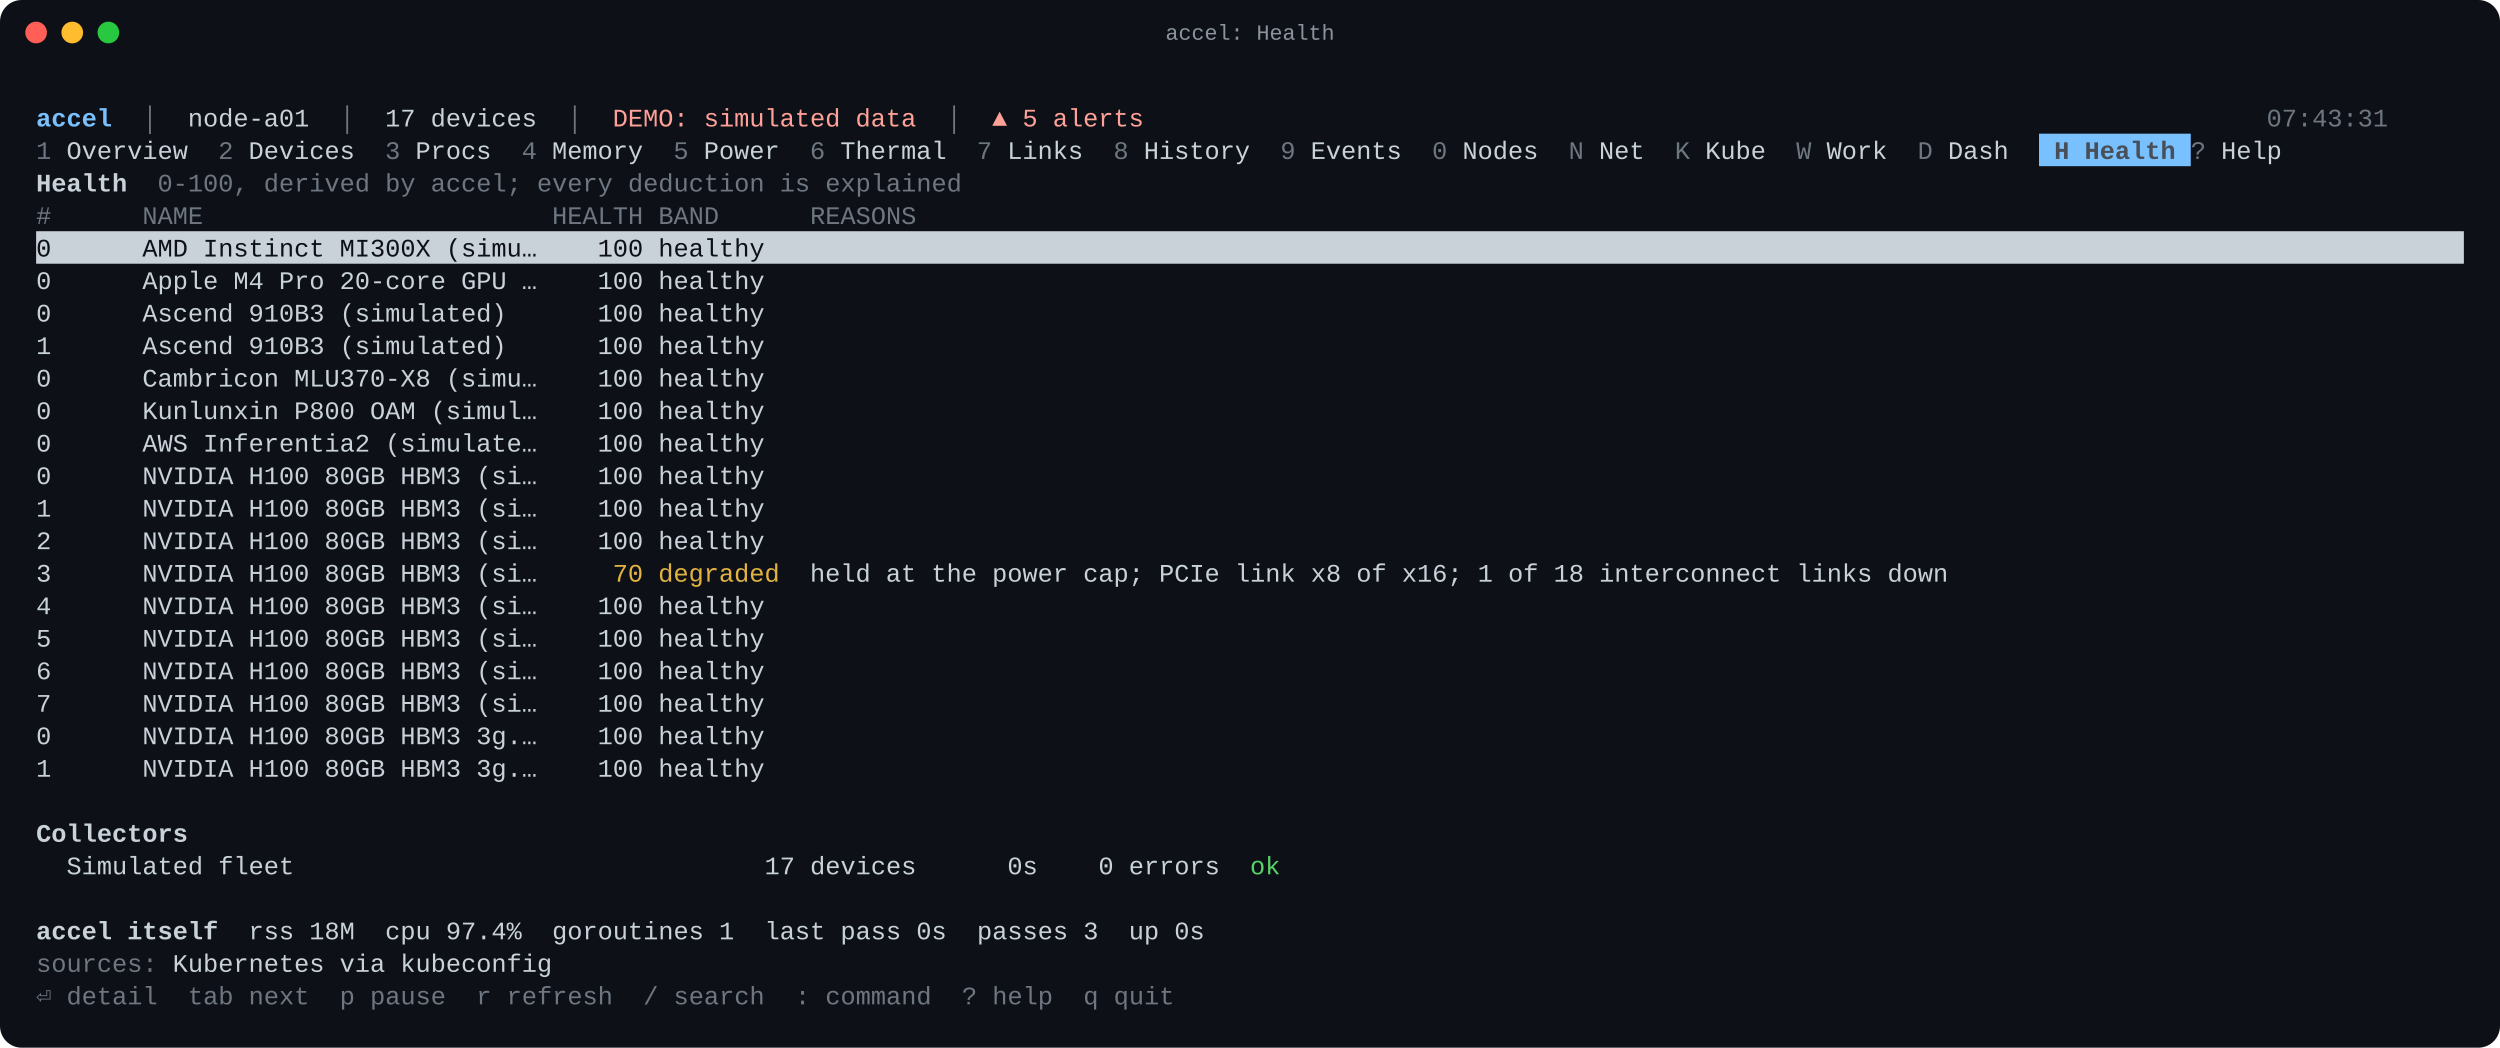
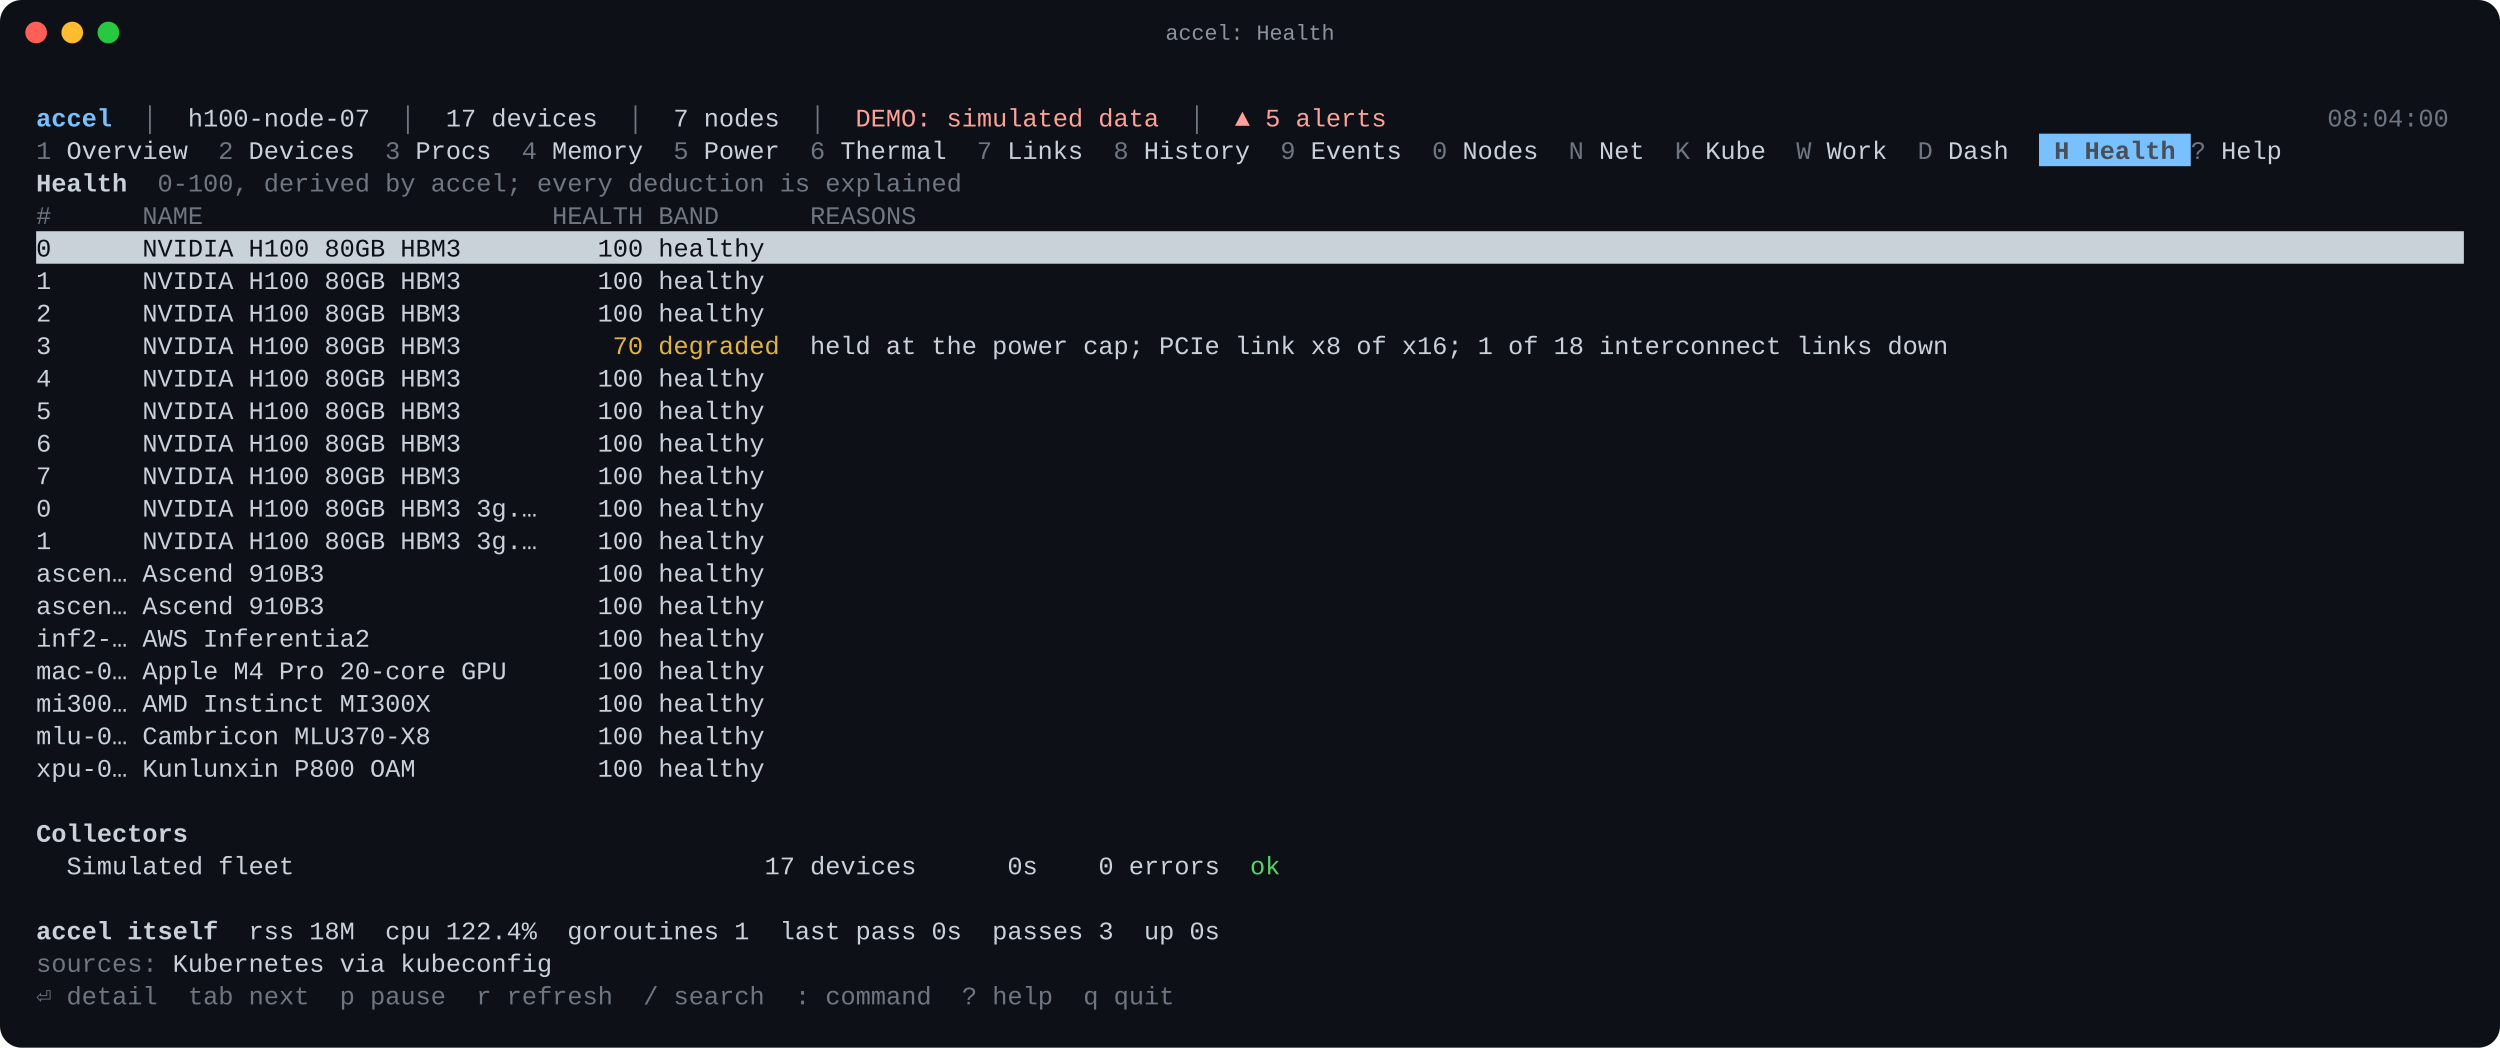
<svg xmlns="http://www.w3.org/2000/svg" width="1384" height="580" viewBox="0 0 1384 580" font-family="JetBrains Mono, SFMono-Regular, Menlo, Consolas, Liberation Mono, monospace" font-size="14">
  <rect width="100%" height="100%" rx="12" fill="#0d1117" />
  <circle cx="20" cy="18" r="6" fill="#ff5f57" />
  <circle cx="40" cy="18" r="6" fill="#febc2e" />
  <circle cx="60" cy="18" r="6" fill="#28c840" />
  <text x="50%" y="22" text-anchor="middle" fill="#8b949e" font-size="12">accel: Health</text>
  <g xml:space="preserve">
    <text y="70.0" fill="#c9d1d9" xml:space="preserve" style="white-space:pre">
      <tspan x="20.0" fill="#79c0ff" font-weight="bold">accel</tspan>
      <tspan x="62.0" fill="#6e7681">  │  </tspan>
-       <tspan x="104.0">node-a01</tspan>
-       <tspan x="171.2" fill="#6e7681">  │  </tspan>
-       <tspan x="213.2">17 devices</tspan>
-       <tspan x="297.2" fill="#6e7681">  │  </tspan>
-       <tspan x="339.2" fill="#ffa198">DEMO: simulated data</tspan>
-       <tspan x="507.2" fill="#6e7681">  │  </tspan>
-       <tspan x="549.2" fill="#ffa198">▲ 5 alerts</tspan>
-       <tspan x="1254.8" fill="#6e7681">07:43:31</tspan>
+       <tspan x="104.0">h100-node-07</tspan>
+       <tspan x="204.8" fill="#6e7681">  │  </tspan>
+       <tspan x="246.8">17 devices</tspan>
+       <tspan x="330.8" fill="#6e7681">  │  </tspan>
+       <tspan x="372.8">7 nodes</tspan>
+       <tspan x="431.6" fill="#6e7681">  │  </tspan>
+       <tspan x="473.6" fill="#ffa198">DEMO: simulated data</tspan>
+       <tspan x="641.6" fill="#6e7681">  │  </tspan>
+       <tspan x="683.6" fill="#ffa198">▲ 5 alerts</tspan>
+       <tspan x="1288.4" fill="#6e7681">08:04:00</tspan>
    </text>
    <rect x="1128.8" y="74.0" width="84.0" height="18.0" fill="#79c0ff" />
    <text y="88.0" fill="#c9d1d9" xml:space="preserve" style="white-space:pre">
      <tspan x="20.0" fill="#6e7681">1</tspan>
      <tspan x="28.4"> Overview  </tspan>
      <tspan x="120.8" fill="#6e7681">2</tspan>
      <tspan x="129.2"> Devices  </tspan>
      <tspan x="213.2" fill="#6e7681">3</tspan>
      <tspan x="221.6"> Procs  </tspan>
      <tspan x="288.8" fill="#6e7681">4</tspan>
      <tspan x="297.2"> Memory  </tspan>
      <tspan x="372.8" fill="#6e7681">5</tspan>
      <tspan x="381.2"> Power  </tspan>
      <tspan x="448.4" fill="#6e7681">6</tspan>
      <tspan x="456.8"> Thermal  </tspan>
      <tspan x="540.8" fill="#6e7681">7</tspan>
      <tspan x="549.2"> Links  </tspan>
      <tspan x="616.4" fill="#6e7681">8</tspan>
      <tspan x="624.8"> History  </tspan>
      <tspan x="708.8" fill="#6e7681">9</tspan>
      <tspan x="717.2"> Events  </tspan>
      <tspan x="792.8" fill="#6e7681">0</tspan>
      <tspan x="801.2"> Nodes  </tspan>
      <tspan x="868.4" fill="#6e7681">N</tspan>
      <tspan x="876.8"> Net  </tspan>
      <tspan x="927.2" fill="#6e7681">K</tspan>
      <tspan x="935.6"> Kube  </tspan>
      <tspan x="994.4" fill="#6e7681">W</tspan>
      <tspan x="1002.8"> Work  </tspan>
      <tspan x="1061.6" fill="#6e7681">D</tspan>
      <tspan x="1070.0"> Dash  </tspan>
      <tspan x="1128.8" fill="#484f58" font-weight="bold"> H Health </tspan>
      <tspan x="1212.8" fill="#6e7681">?</tspan>
      <tspan x="1221.2"> Help  </tspan>
    </text>
    <text y="106.0" fill="#c9d1d9" xml:space="preserve" style="white-space:pre">
      <tspan x="20.0" font-weight="bold">Health</tspan>
      <tspan x="70.4" fill="#6e7681">  0-100, derived by accel; every deduction is explained</tspan>
    </text>
    <text y="124.0" fill="#c9d1d9" xml:space="preserve" style="white-space:pre">
      <tspan x="20.0" fill="#6e7681">#      NAME                       HEALTH BAND      REASONS                                                                                                     </tspan>
    </text>
    <rect x="20.0" y="128.0" width="1344.0" height="18.0" fill="#c9d1d9" />
    <text y="142.0" fill="#c9d1d9" xml:space="preserve" style="white-space:pre">
-       <tspan x="20.0" fill="#0d1117">0      AMD Instinct MI300X (simu…    100 healthy                                                                                                                </tspan>
+       <tspan x="20.0" fill="#0d1117">0      NVIDIA H100 80GB HBM3         100 healthy                                                                                                                </tspan>
    </text>
    <text y="160.0" fill="#c9d1d9" xml:space="preserve" style="white-space:pre">
-       <tspan x="20.0">0      Apple M4 Pro 20-core GPU …    100 healthy                                                                                                               </tspan>
+       <tspan x="20.0">1      NVIDIA H100 80GB HBM3         100 healthy                                                                                                               </tspan>
    </text>
    <text y="178.0" fill="#c9d1d9" xml:space="preserve" style="white-space:pre">
-       <tspan x="20.0">0      Ascend 910B3 (simulated)      100 healthy                                                                                                               </tspan>
+       <tspan x="20.0">2      NVIDIA H100 80GB HBM3         100 healthy                                                                                                               </tspan>
    </text>
    <text y="196.0" fill="#c9d1d9" xml:space="preserve" style="white-space:pre">
-       <tspan x="20.0">1      Ascend 910B3 (simulated)      100 healthy                                                                                                               </tspan>
-     </text>
-     <text y="214.0" fill="#c9d1d9" xml:space="preserve" style="white-space:pre">
-       <tspan x="20.0">0      Cambricon MLU370-X8 (simu…    100 healthy                                                                                                               </tspan>
-     </text>
-     <text y="232.0" fill="#c9d1d9" xml:space="preserve" style="white-space:pre">
-       <tspan x="20.0">0      Kunlunxin P800 OAM (simul…    100 healthy                                                                                                               </tspan>
-     </text>
-     <text y="250.0" fill="#c9d1d9" xml:space="preserve" style="white-space:pre">
-       <tspan x="20.0">0      AWS Inferentia2 (simulate…    100 healthy                                                                                                               </tspan>
-     </text>
-     <text y="268.0" fill="#c9d1d9" xml:space="preserve" style="white-space:pre">
-       <tspan x="20.0">0      NVIDIA H100 80GB HBM3 (si…    100 healthy                                                                                                               </tspan>
-     </text>
-     <text y="286.0" fill="#c9d1d9" xml:space="preserve" style="white-space:pre">
-       <tspan x="20.0">1      NVIDIA H100 80GB HBM3 (si…    100 healthy                                                                                                               </tspan>
-     </text>
-     <text y="304.0" fill="#c9d1d9" xml:space="preserve" style="white-space:pre">
-       <tspan x="20.0">2      NVIDIA H100 80GB HBM3 (si…    100 healthy                                                                                                               </tspan>
-     </text>
-     <text y="322.0" fill="#c9d1d9" xml:space="preserve" style="white-space:pre">
-       <tspan x="20.0">3      NVIDIA H100 80GB HBM3 (si…     </tspan>
+       <tspan x="20.0">3      NVIDIA H100 80GB HBM3          </tspan>
      <tspan x="339.2" fill="#e3b341">70</tspan>
      <tspan x="364.4" fill="#e3b341">degraded</tspan>
      <tspan x="431.6">  held at the power cap; PCIe link x8 of x16; 1 of 18 interconnect links down                                 </tspan>
    </text>
+     <text y="214.0" fill="#c9d1d9" xml:space="preserve" style="white-space:pre">
+       <tspan x="20.0">4      NVIDIA H100 80GB HBM3         100 healthy                                                                                                               </tspan>
+     </text>
+     <text y="232.0" fill="#c9d1d9" xml:space="preserve" style="white-space:pre">
+       <tspan x="20.0">5      NVIDIA H100 80GB HBM3         100 healthy                                                                                                               </tspan>
+     </text>
+     <text y="250.0" fill="#c9d1d9" xml:space="preserve" style="white-space:pre">
+       <tspan x="20.0">6      NVIDIA H100 80GB HBM3         100 healthy                                                                                                               </tspan>
+     </text>
+     <text y="268.0" fill="#c9d1d9" xml:space="preserve" style="white-space:pre">
+       <tspan x="20.0">7      NVIDIA H100 80GB HBM3         100 healthy                                                                                                               </tspan>
+     </text>
+     <text y="286.0" fill="#c9d1d9" xml:space="preserve" style="white-space:pre">
+       <tspan x="20.0">0      NVIDIA H100 80GB HBM3 3g.…    100 healthy                                                                                                               </tspan>
+     </text>
+     <text y="304.0" fill="#c9d1d9" xml:space="preserve" style="white-space:pre">
+       <tspan x="20.0">1      NVIDIA H100 80GB HBM3 3g.…    100 healthy                                                                                                               </tspan>
+     </text>
+     <text y="322.0" fill="#c9d1d9" xml:space="preserve" style="white-space:pre">
+       <tspan x="20.0">ascen… Ascend 910B3                  100 healthy                                                                                                               </tspan>
+     </text>
    <text y="340.0" fill="#c9d1d9" xml:space="preserve" style="white-space:pre">
-       <tspan x="20.0">4      NVIDIA H100 80GB HBM3 (si…    100 healthy                                                                                                               </tspan>
+       <tspan x="20.0">ascen… Ascend 910B3                  100 healthy                                                                                                               </tspan>
    </text>
    <text y="358.0" fill="#c9d1d9" xml:space="preserve" style="white-space:pre">
-       <tspan x="20.0">5      NVIDIA H100 80GB HBM3 (si…    100 healthy                                                                                                               </tspan>
+       <tspan x="20.0">inf2-… AWS Inferentia2               100 healthy                                                                                                               </tspan>
    </text>
    <text y="376.0" fill="#c9d1d9" xml:space="preserve" style="white-space:pre">
-       <tspan x="20.0">6      NVIDIA H100 80GB HBM3 (si…    100 healthy                                                                                                               </tspan>
+       <tspan x="20.0">mac-0… Apple M4 Pro 20-core GPU      100 healthy                                                                                                               </tspan>
    </text>
    <text y="394.0" fill="#c9d1d9" xml:space="preserve" style="white-space:pre">
-       <tspan x="20.0">7      NVIDIA H100 80GB HBM3 (si…    100 healthy                                                                                                               </tspan>
+       <tspan x="20.0">mi300… AMD Instinct MI300X           100 healthy                                                                                                               </tspan>
    </text>
    <text y="412.0" fill="#c9d1d9" xml:space="preserve" style="white-space:pre">
-       <tspan x="20.0">0      NVIDIA H100 80GB HBM3 3g.…    100 healthy                                                                                                               </tspan>
+       <tspan x="20.0">mlu-0… Cambricon MLU370-X8           100 healthy                                                                                                               </tspan>
    </text>
    <text y="430.0" fill="#c9d1d9" xml:space="preserve" style="white-space:pre">
-       <tspan x="20.0">1      NVIDIA H100 80GB HBM3 3g.…    100 healthy                                                                                                               </tspan>
+       <tspan x="20.0">xpu-0… Kunlunxin P800 OAM            100 healthy                                                                                                               </tspan>
    </text>
    <text y="466.0" fill="#c9d1d9" xml:space="preserve" style="white-space:pre">
      <tspan x="20.0" font-weight="bold">Collectors</tspan>
    </text>
    <text y="484.0" fill="#c9d1d9" xml:space="preserve" style="white-space:pre">
      <tspan x="20.0">  Simulated fleet                               17 devices      0s    0 errors  </tspan>
      <tspan x="692.0" fill="#56d364">ok</tspan>
    </text>
    <text y="520.0" fill="#c9d1d9" xml:space="preserve" style="white-space:pre">
      <tspan x="20.0" font-weight="bold">accel itself</tspan>
-       <tspan x="120.8">  rss 18M  cpu 97.4%  goroutines 1  last pass 0s  passes 3  up 0s</tspan>
+       <tspan x="120.8">  rss 18M  cpu 122.4%  goroutines 1  last pass 0s  passes 3  up 0s</tspan>
    </text>
    <text y="538.0" fill="#c9d1d9" xml:space="preserve" style="white-space:pre">
      <tspan x="20.0" fill="#6e7681">sources:</tspan>
      <tspan x="87.2"> Kubernetes via kubeconfig</tspan>
    </text>
    <text y="556.0" fill="#c9d1d9" xml:space="preserve" style="white-space:pre">
      <tspan x="20.0" fill="#6e7681">⏎ detail  tab next  p pause  r refresh  / search  : command  ? help  q quit</tspan>
    </text>
  </g>
</svg>
